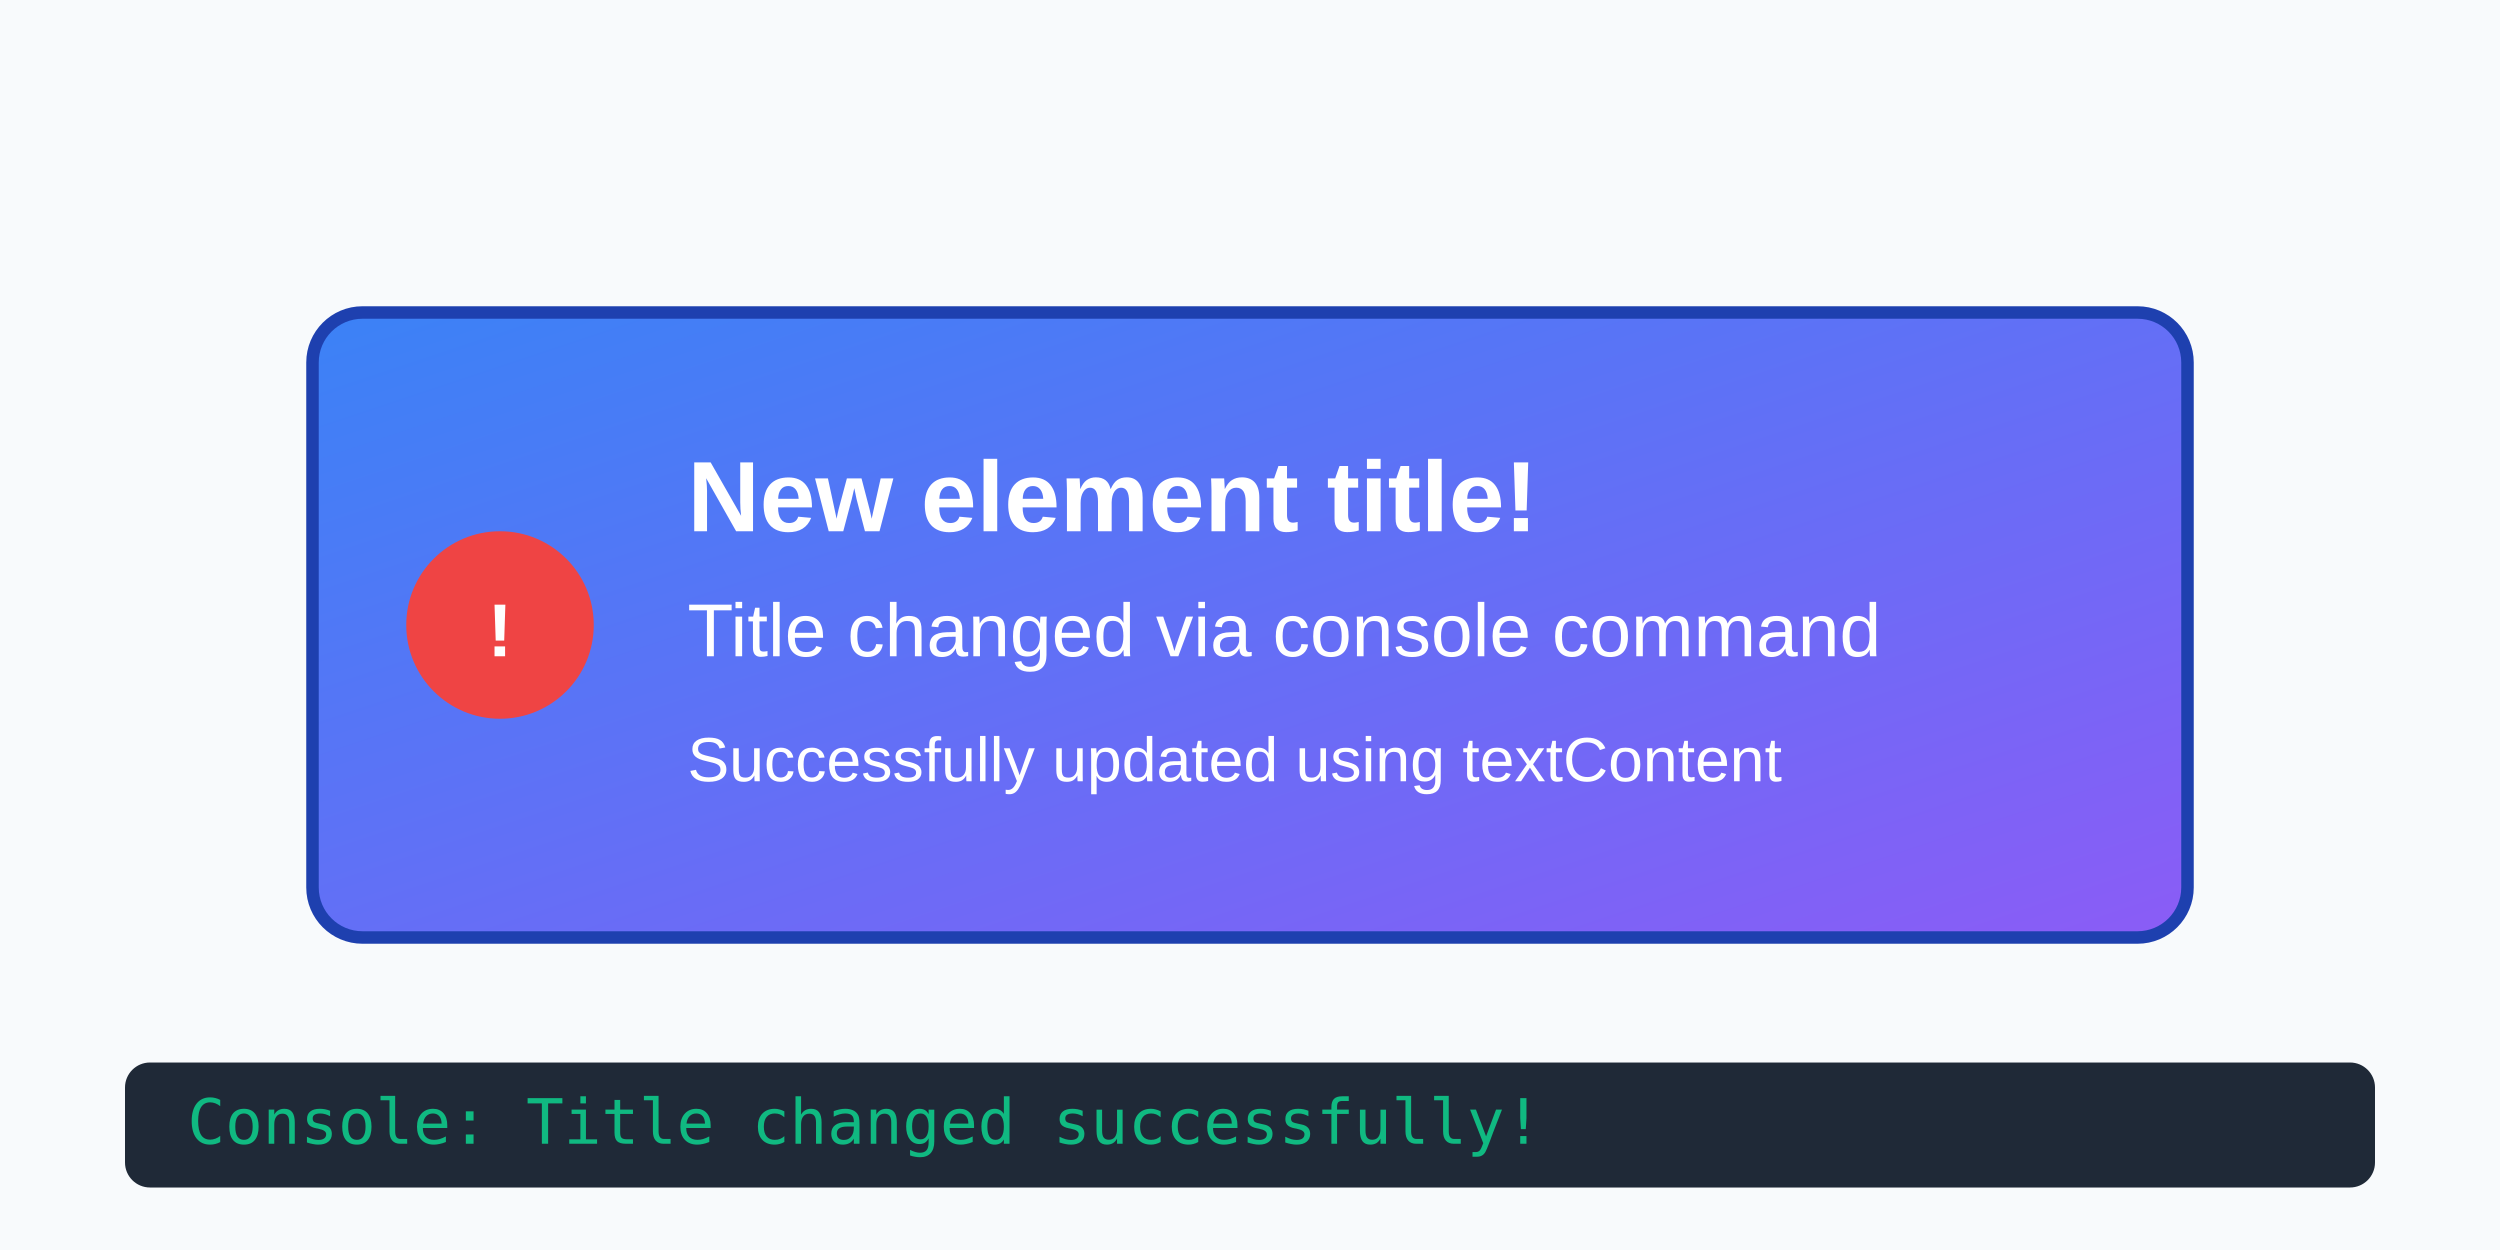
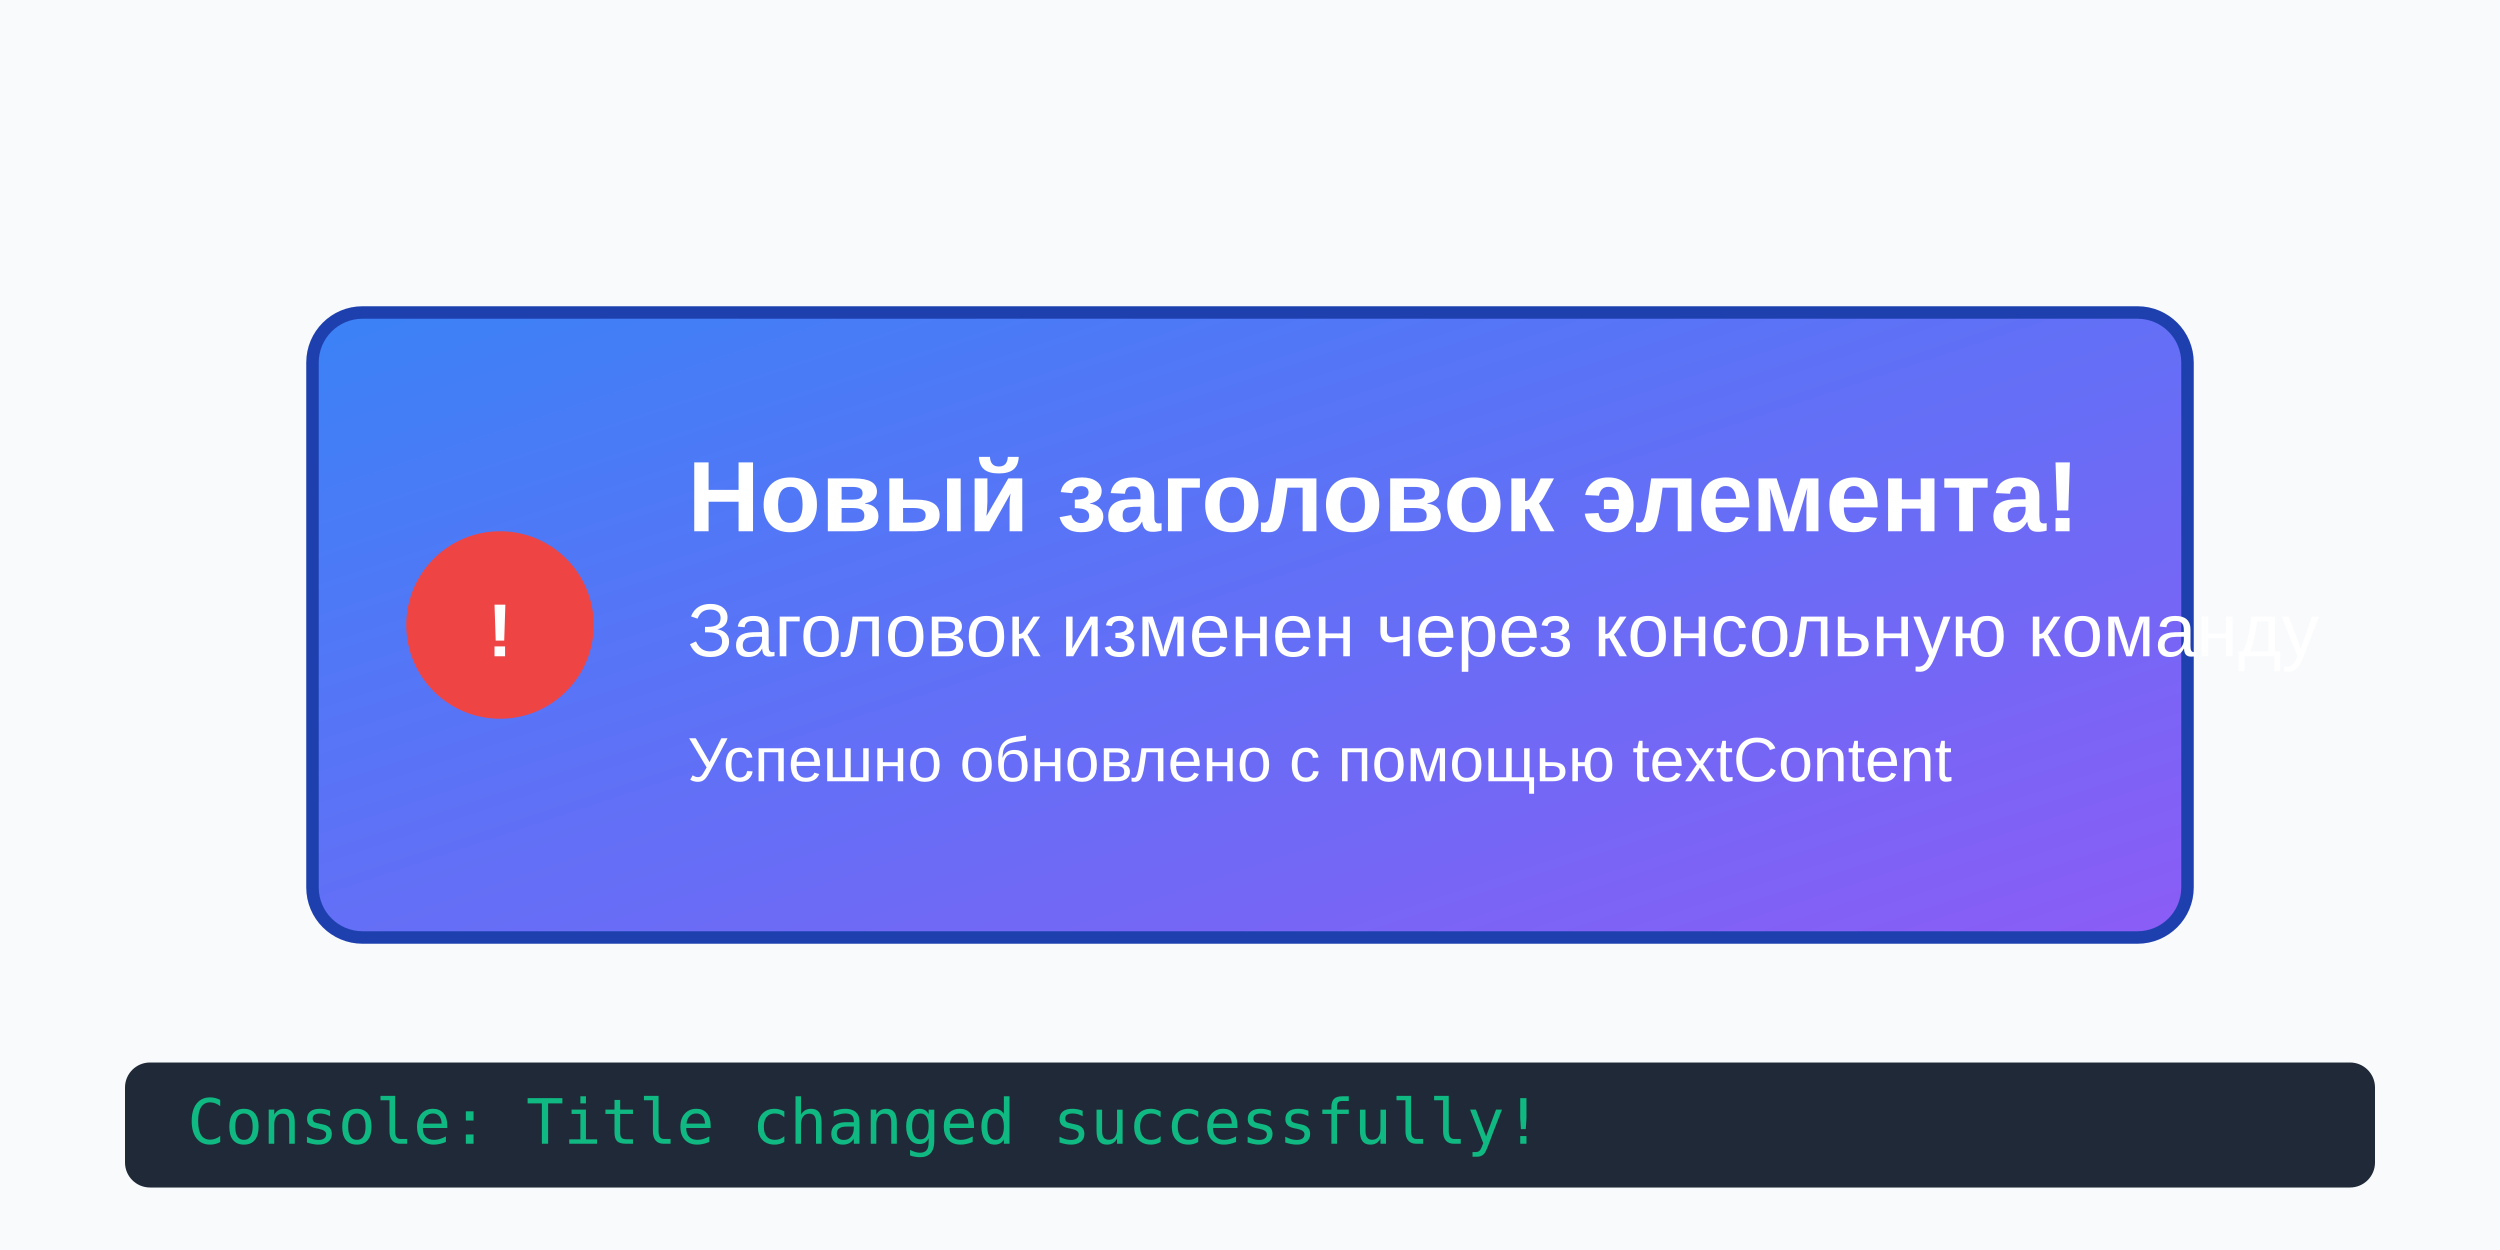
<svg xmlns="http://www.w3.org/2000/svg" width="400" height="200">
  <defs>
    <linearGradient id="grad1" x1="0%" y1="0%" x2="100%" y2="100%">
      <stop offset="0%" style="stop-color:#3b82f6;stop-opacity:1" />
      <stop offset="100%" style="stop-color:#8b5cf6;stop-opacity:1" />
    </linearGradient>
  </defs>
  <rect width="400" height="200" fill="#f8fafc" />
  <rect x="50" y="50" width="300" height="100" fill="url(#grad1)" rx="8" stroke="#1e40af" stroke-width="2" />
  <circle cx="80" cy="100" r="15" fill="#ef4444" />
  <text x="80" y="105" text-anchor="middle" fill="white" font-family="Arial" font-size="12" font-weight="bold">!</text>
-   <text x="110" y="85" fill="white" font-family="Arial" font-size="16" font-weight="bold">New element title!</text>
-   <text x="110" y="105" fill="white" font-family="Arial" font-size="12">Title changed via console command</text>
-   <text x="110" y="125" fill="white" font-family="Arial" font-size="10">Successfully updated using textContent</text>
+   <text x="110" y="85" fill="white" font-family="Arial" font-size="16" font-weight="bold">Новый заголовок элемента!</text>
+   <text x="110" y="105" fill="white" font-family="Arial" font-size="12">Заголовок изменен через консольную команду</text>
+   <text x="110" y="125" fill="white" font-family="Arial" font-size="10">Успешно обновлено с помощью textContent</text>
  <rect x="20" y="170" width="360" height="20" fill="#1f2937" rx="4" />
  <text x="30" y="183" fill="#10b981" font-family="monospace" font-size="10">Console: Title changed successfully!</text>
</svg>
